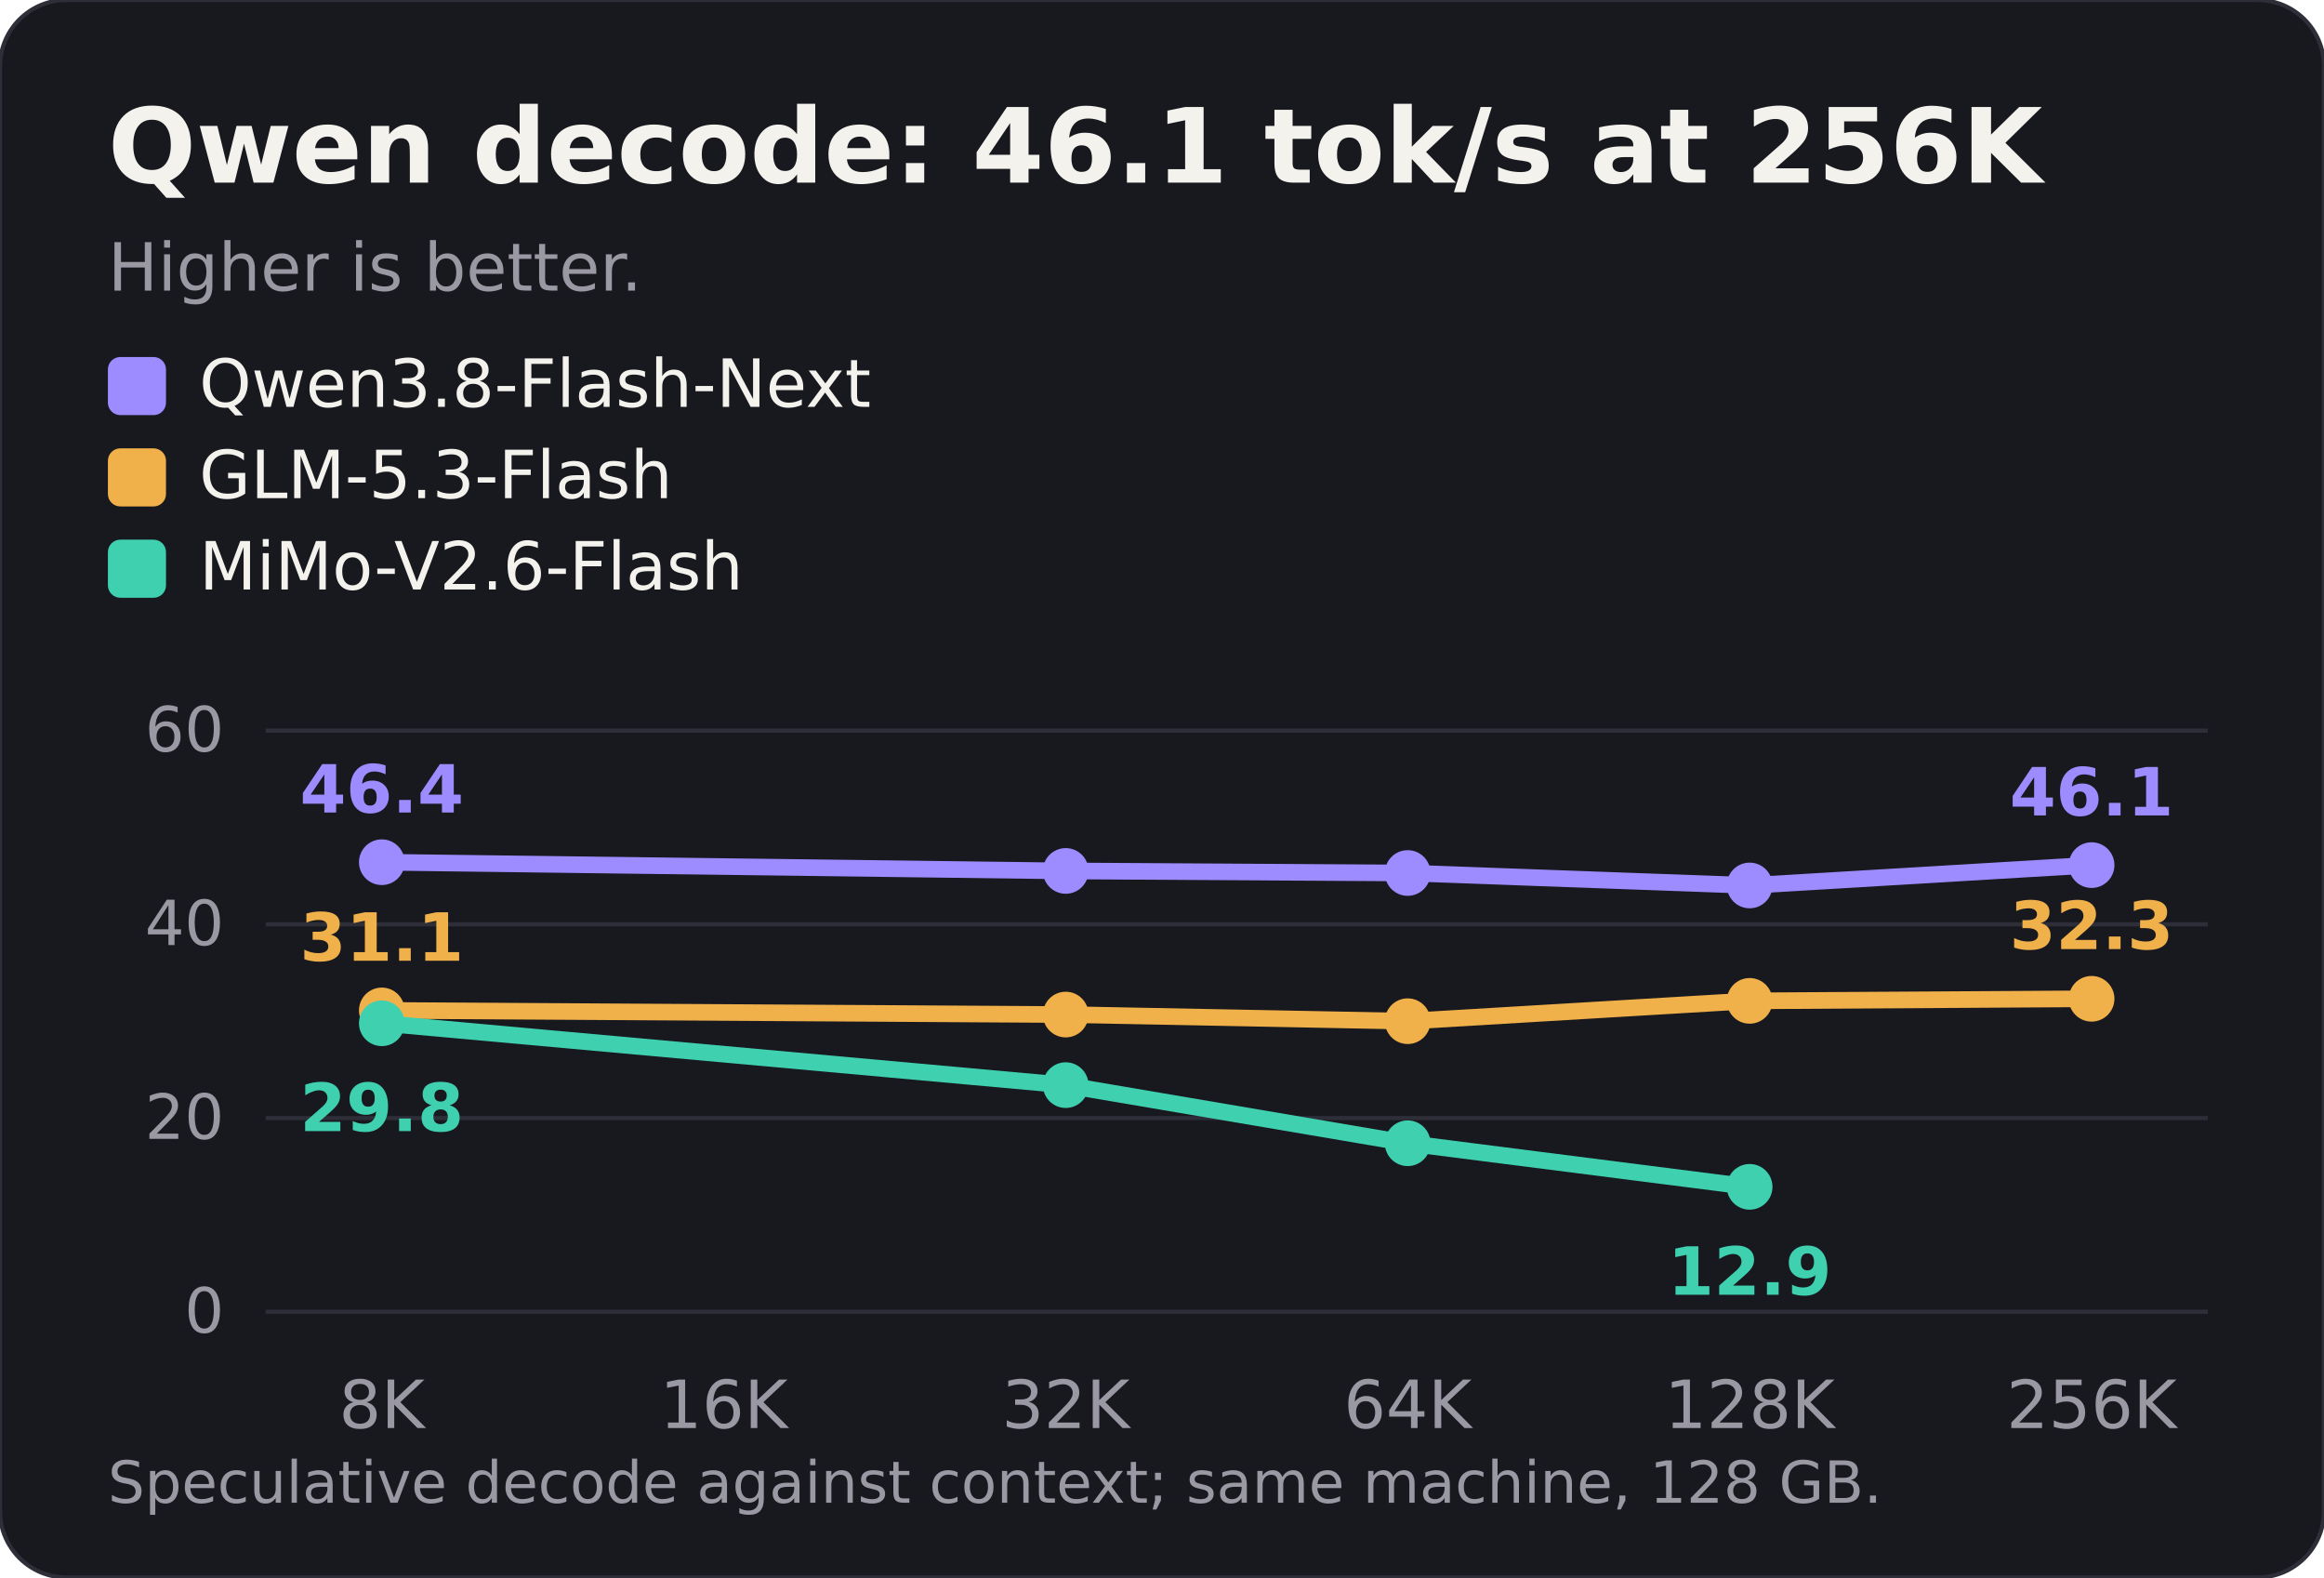
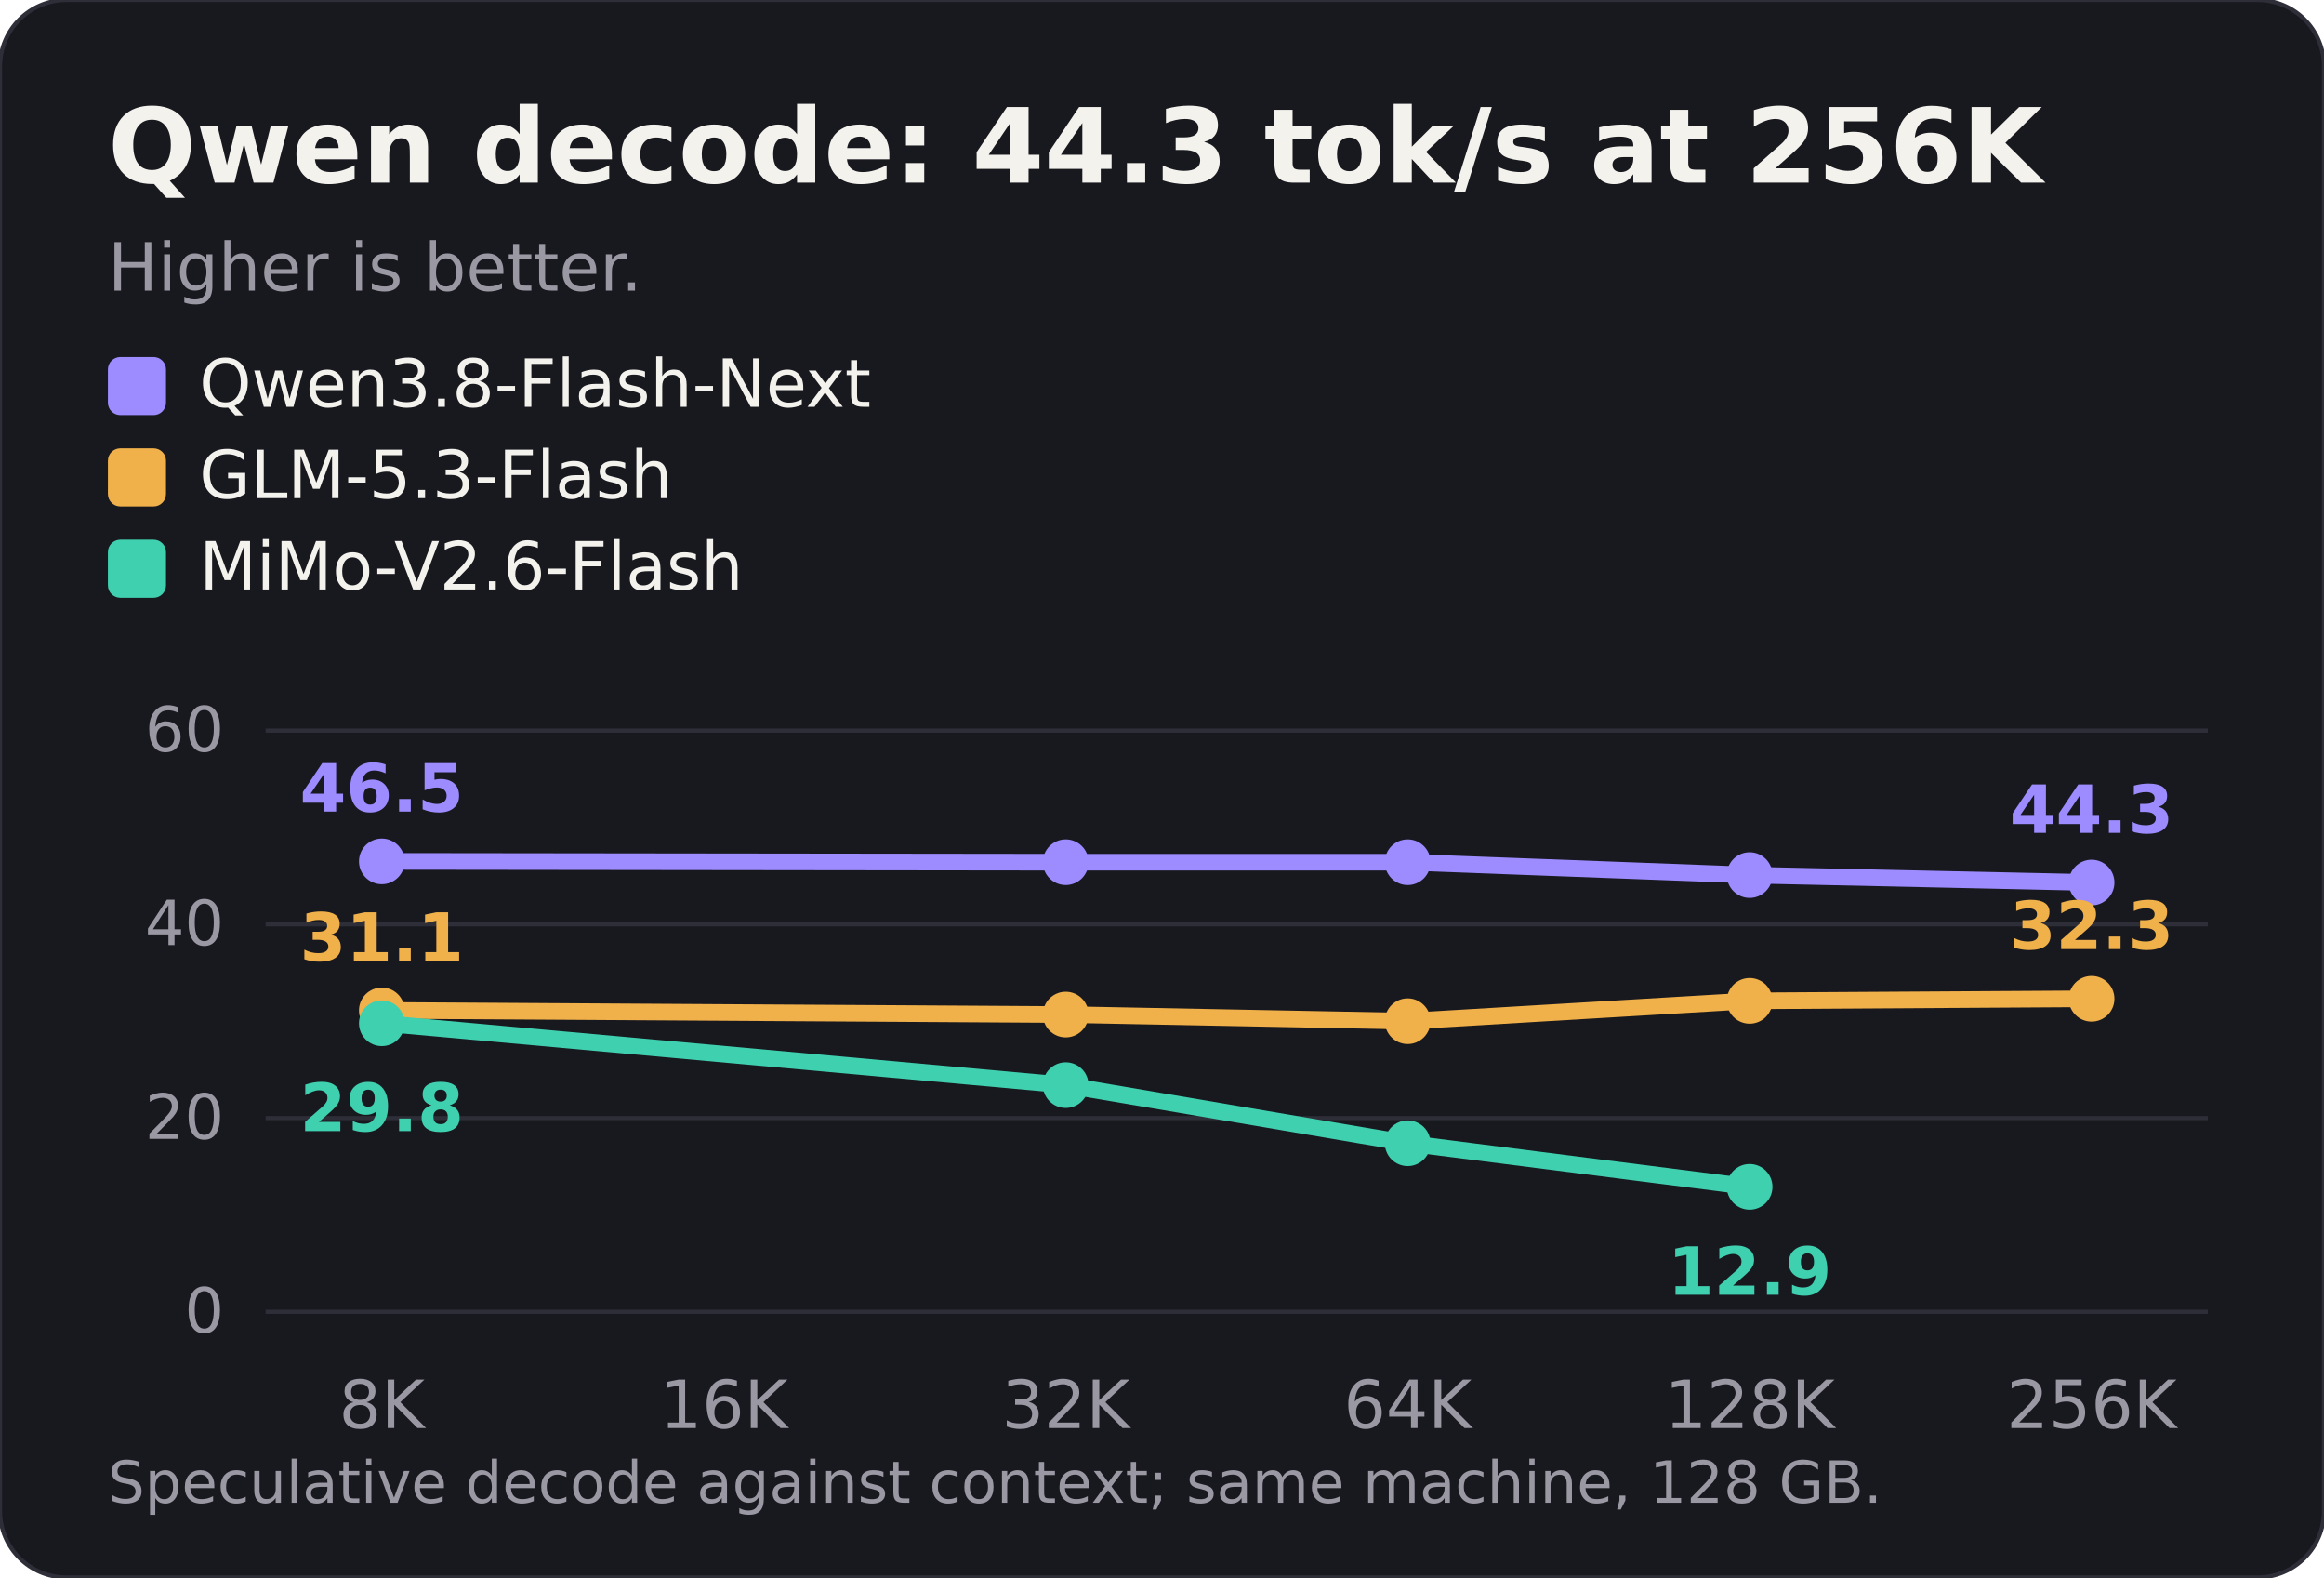
<svg xmlns="http://www.w3.org/2000/svg" width="560" height="380" viewBox="0 0 560 380" font-family="'Ubuntu Sans','DejaVu Sans',Helvetica,Arial,sans-serif">
  <rect width="560" height="380" rx="16" fill="#18181F" stroke="#2E2E38" />
-   <text x="26" y="44" fill="#F4F2EC" font-size="25" text-anchor="start" font-weight="700">Qwen decode: 46.1 tok/s at 256K</text>
+   <text x="26" y="44" fill="#F4F2EC" font-size="25" text-anchor="start" font-weight="700">Qwen decode: 44.3 tok/s at 256K</text>
  <text x="26" y="70" fill="#9A98A3" font-size="16" text-anchor="start" font-weight="400">Higher is better.</text>
  <line x1="64" x2="532" y1="316.0" y2="316.0" stroke="#2E2E38" />
  <text x="54" y="321.0" fill="#9A98A3" font-size="15" text-anchor="end" font-weight="400">0</text>
  <line x1="64" x2="532" y1="269.333" y2="269.333" stroke="#2E2E38" />
  <text x="54" y="274.333" fill="#9A98A3" font-size="15" text-anchor="end" font-weight="400">20</text>
  <line x1="64" x2="532" y1="222.667" y2="222.667" stroke="#2E2E38" />
  <text x="54" y="227.667" fill="#9A98A3" font-size="15" text-anchor="end" font-weight="400">40</text>
  <line x1="64" x2="532" y1="176.0" y2="176.0" stroke="#2E2E38" />
  <text x="54" y="181.0" fill="#9A98A3" font-size="15" text-anchor="end" font-weight="400">60</text>
  <text x="92.0" y="344" fill="#9A98A3" font-size="16" text-anchor="middle" font-weight="400">8K</text>
  <text x="174.4" y="344" fill="#9A98A3" font-size="16" text-anchor="middle" font-weight="400">16K</text>
  <text x="256.8" y="344" fill="#9A98A3" font-size="16" text-anchor="middle" font-weight="400">32K</text>
  <text x="339.2" y="344" fill="#9A98A3" font-size="16" text-anchor="middle" font-weight="400">64K</text>
  <text x="421.6" y="344" fill="#9A98A3" font-size="16" text-anchor="middle" font-weight="400">128K</text>
  <text x="504.0" y="344" fill="#9A98A3" font-size="16" text-anchor="middle" font-weight="400">256K</text>
  <rect x="26" y="86" width="14" height="14" rx="3" fill="#9C8CFF" />
  <text x="48" y="98" fill="#F4F2EC" font-size="16" text-anchor="start" font-weight="400">Qwen3.8-Flash-Next</text>
-   <polyline fill="none" stroke="#9C8CFF" stroke-width="4" stroke-linejoin="round" stroke-linecap="round" points="92.0,207.7 256.8,209.8 339.2,210.3 421.6,213.3 504.0,208.4" />
-   <circle cx="92.0" cy="207.7" r="5.5" fill="#9C8CFF" />
-   <text x="92.0" y="195.733" fill="#9C8CFF" font-size="16" text-anchor="middle" font-weight="700">46.4</text>
-   <circle cx="256.8" cy="209.8" r="5.5" fill="#9C8CFF" />
-   <circle cx="339.2" cy="210.3" r="5.5" fill="#9C8CFF" />
-   <circle cx="421.6" cy="213.3" r="5.5" fill="#9C8CFF" />
-   <circle cx="504.0" cy="208.4" r="5.5" fill="#9C8CFF" />
-   <text x="504.0" y="196.433" fill="#9C8CFF" font-size="16" text-anchor="middle" font-weight="700">46.1</text>
+   <polyline fill="none" stroke="#9C8CFF" stroke-width="4" stroke-linejoin="round" stroke-linecap="round" points="92.0,207.5 256.8,207.7 339.2,207.7 421.6,210.8 504.0,212.6" />
+   <circle cx="92.0" cy="207.5" r="5.5" fill="#9C8CFF" />
+   <text x="92.0" y="195.5" fill="#9C8CFF" font-size="16" text-anchor="middle" font-weight="700">46.5</text>
+   <circle cx="256.8" cy="207.7" r="5.5" fill="#9C8CFF" />
+   <circle cx="339.2" cy="207.7" r="5.5" fill="#9C8CFF" />
+   <circle cx="421.6" cy="210.8" r="5.5" fill="#9C8CFF" />
+   <circle cx="504.0" cy="212.6" r="5.5" fill="#9C8CFF" />
+   <text x="504.0" y="200.633" fill="#9C8CFF" font-size="16" text-anchor="middle" font-weight="700">44.3</text>
  <rect x="26" y="108" width="14" height="14" rx="3" fill="#F0B04A" />
  <text x="48" y="120" fill="#F4F2EC" font-size="16" text-anchor="start" font-weight="400">GLM-5.3-Flash</text>
  <polyline fill="none" stroke="#F0B04A" stroke-width="4" stroke-linejoin="round" stroke-linecap="round" points="92.0,243.4 256.8,244.4 339.2,246.0 421.6,241.1 504.0,240.6" />
  <circle cx="92.0" cy="243.4" r="5.5" fill="#F0B04A" />
  <text x="92.0" y="231.433" fill="#F0B04A" font-size="16" text-anchor="middle" font-weight="700">31.1</text>
  <circle cx="256.8" cy="244.4" r="5.5" fill="#F0B04A" />
  <circle cx="339.2" cy="246.0" r="5.5" fill="#F0B04A" />
  <circle cx="421.6" cy="241.1" r="5.5" fill="#F0B04A" />
  <circle cx="504.0" cy="240.6" r="5.5" fill="#F0B04A" />
  <text x="504.0" y="228.633" fill="#F0B04A" font-size="16" text-anchor="middle" font-weight="700">32.3</text>
  <rect x="26" y="130" width="14" height="14" rx="3" fill="#3FD0B0" />
  <text x="48" y="142" fill="#F4F2EC" font-size="16" text-anchor="start" font-weight="400">MiMo-V2.6-Flash</text>
  <polyline fill="none" stroke="#3FD0B0" stroke-width="4" stroke-linejoin="round" stroke-linecap="round" points="92.0,246.5 256.8,261.4 339.2,275.4 421.6,285.9" />
  <circle cx="92.0" cy="246.5" r="5.5" fill="#3FD0B0" />
  <text x="92.0" y="272.467" fill="#3FD0B0" font-size="16" text-anchor="middle" font-weight="700">29.8</text>
  <circle cx="256.8" cy="261.4" r="5.5" fill="#3FD0B0" />
  <circle cx="339.2" cy="275.4" r="5.5" fill="#3FD0B0" />
  <circle cx="421.6" cy="285.9" r="5.5" fill="#3FD0B0" />
  <text x="421.6" y="311.9" fill="#3FD0B0" font-size="16" text-anchor="middle" font-weight="700">12.9</text>
  <text x="26" y="362" fill="#9A98A3" font-size="14" text-anchor="start" font-weight="400">Speculative decode against context; same machine, 128 GB.</text>
</svg>
